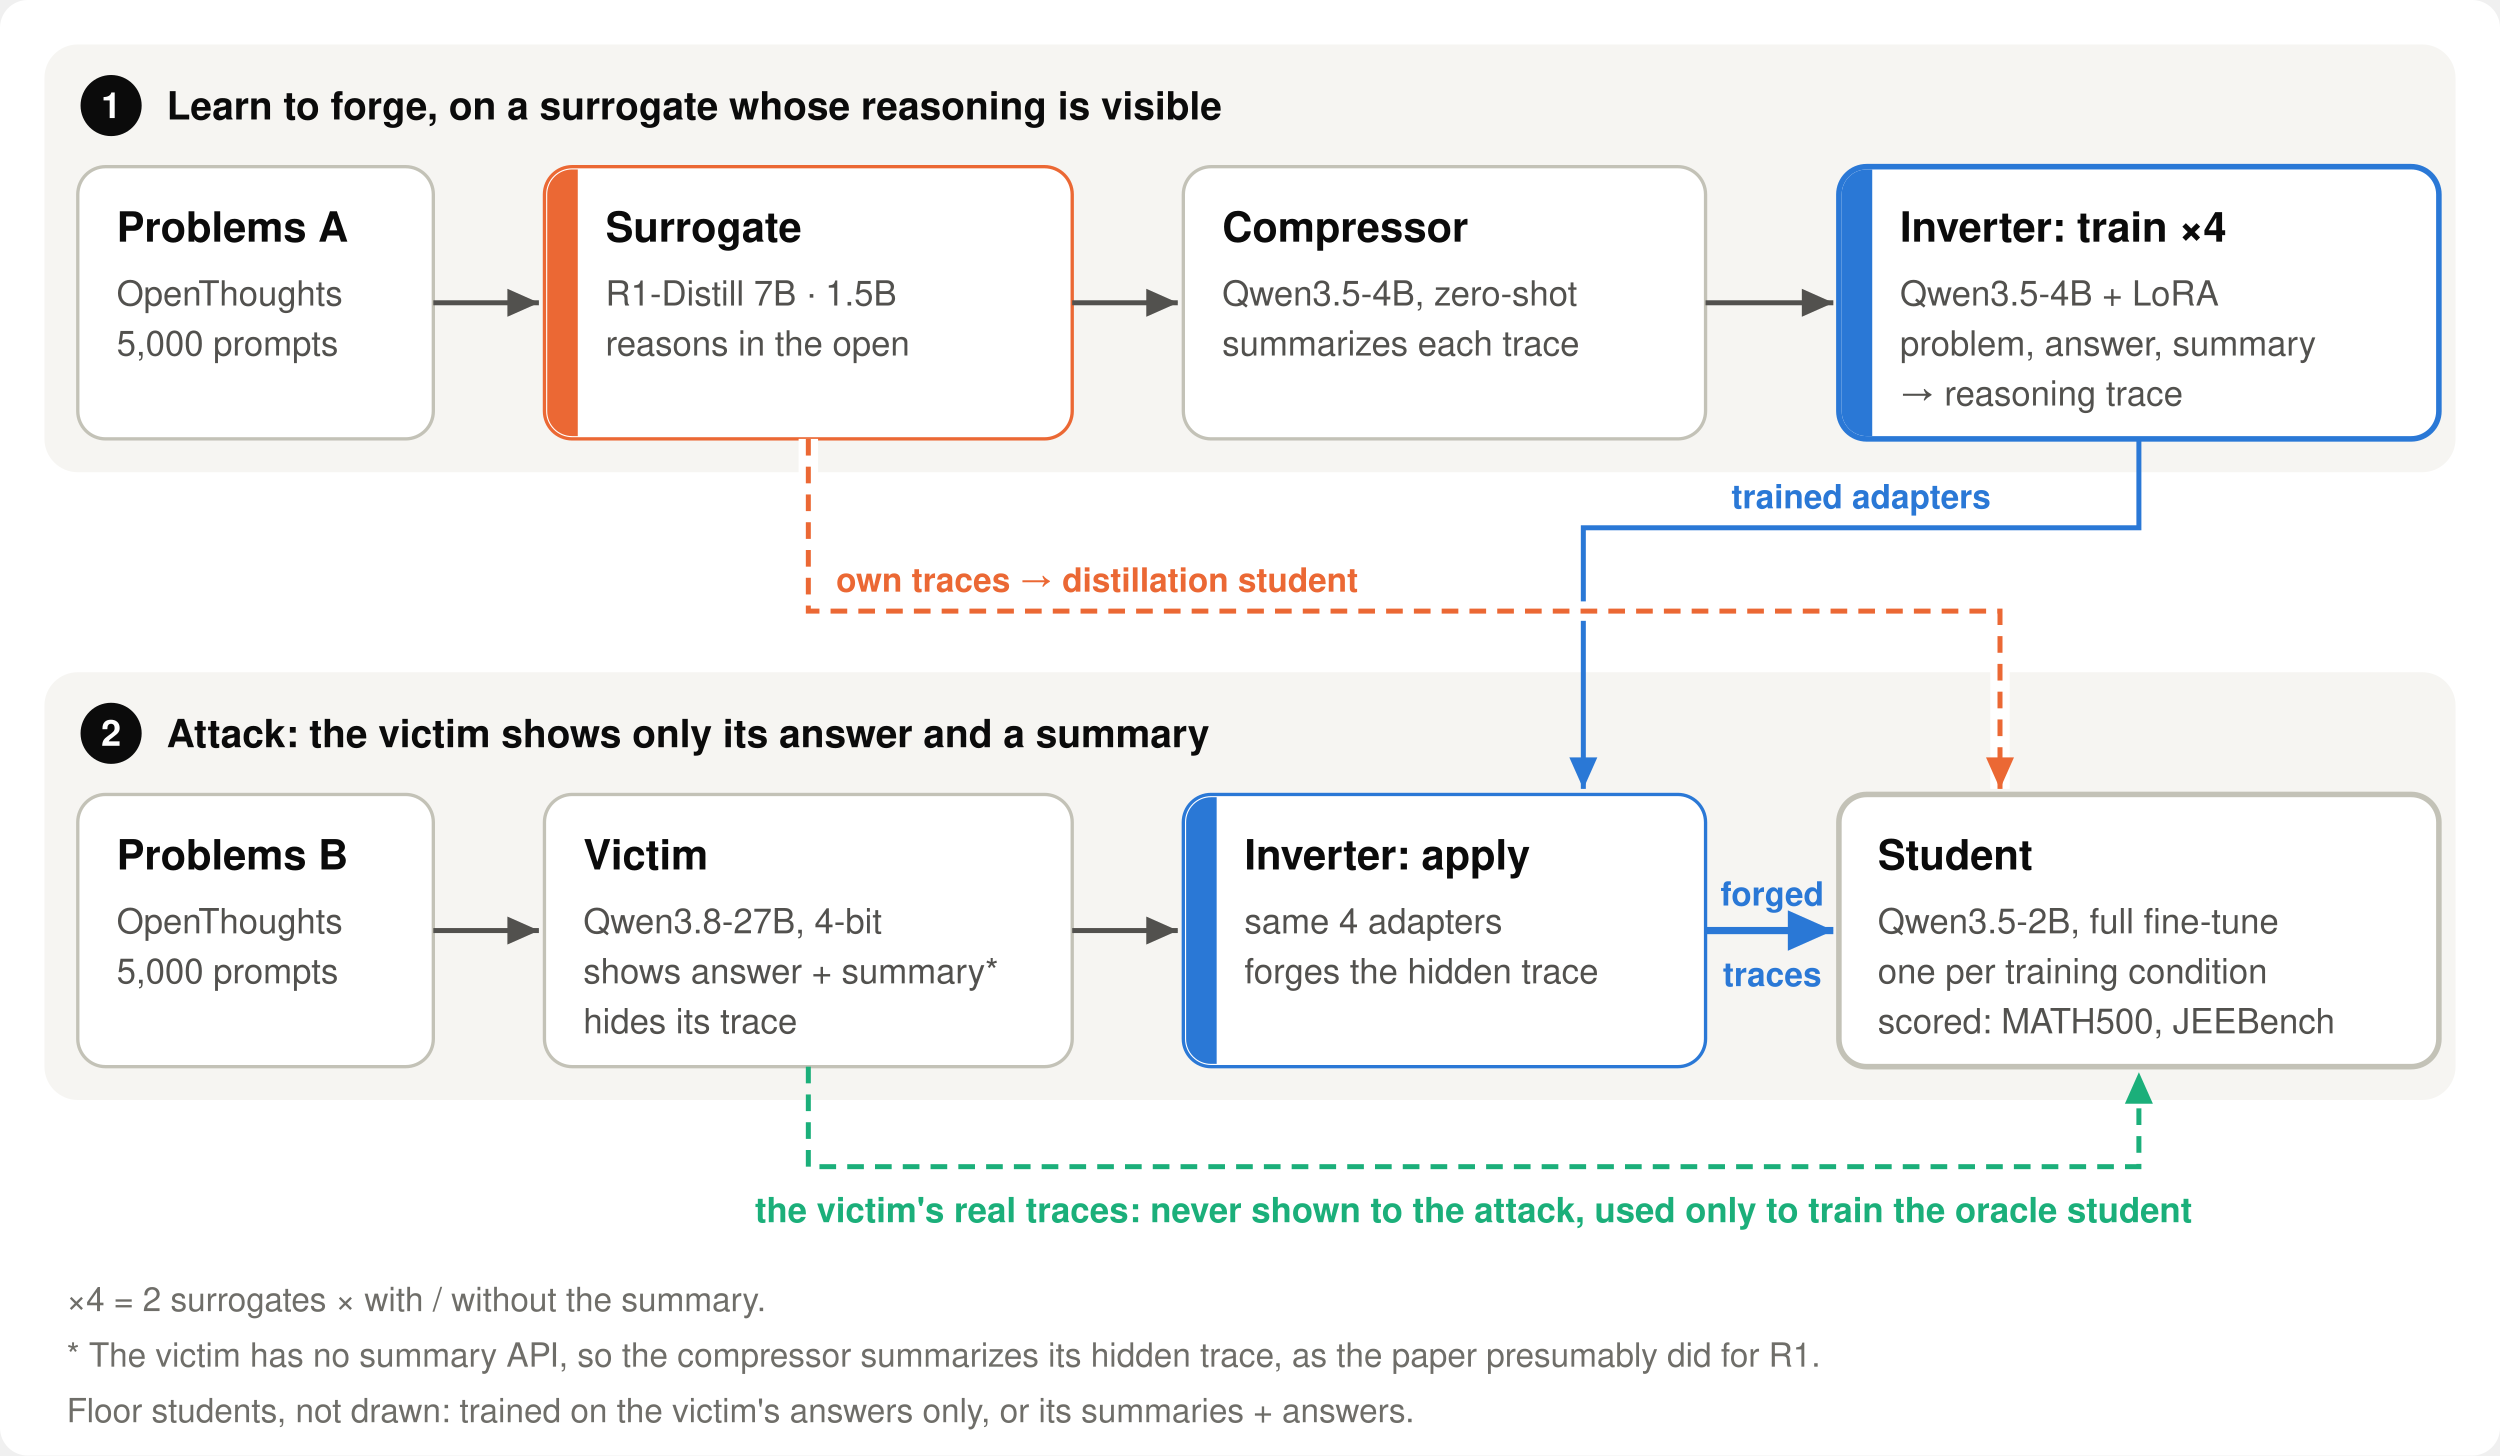
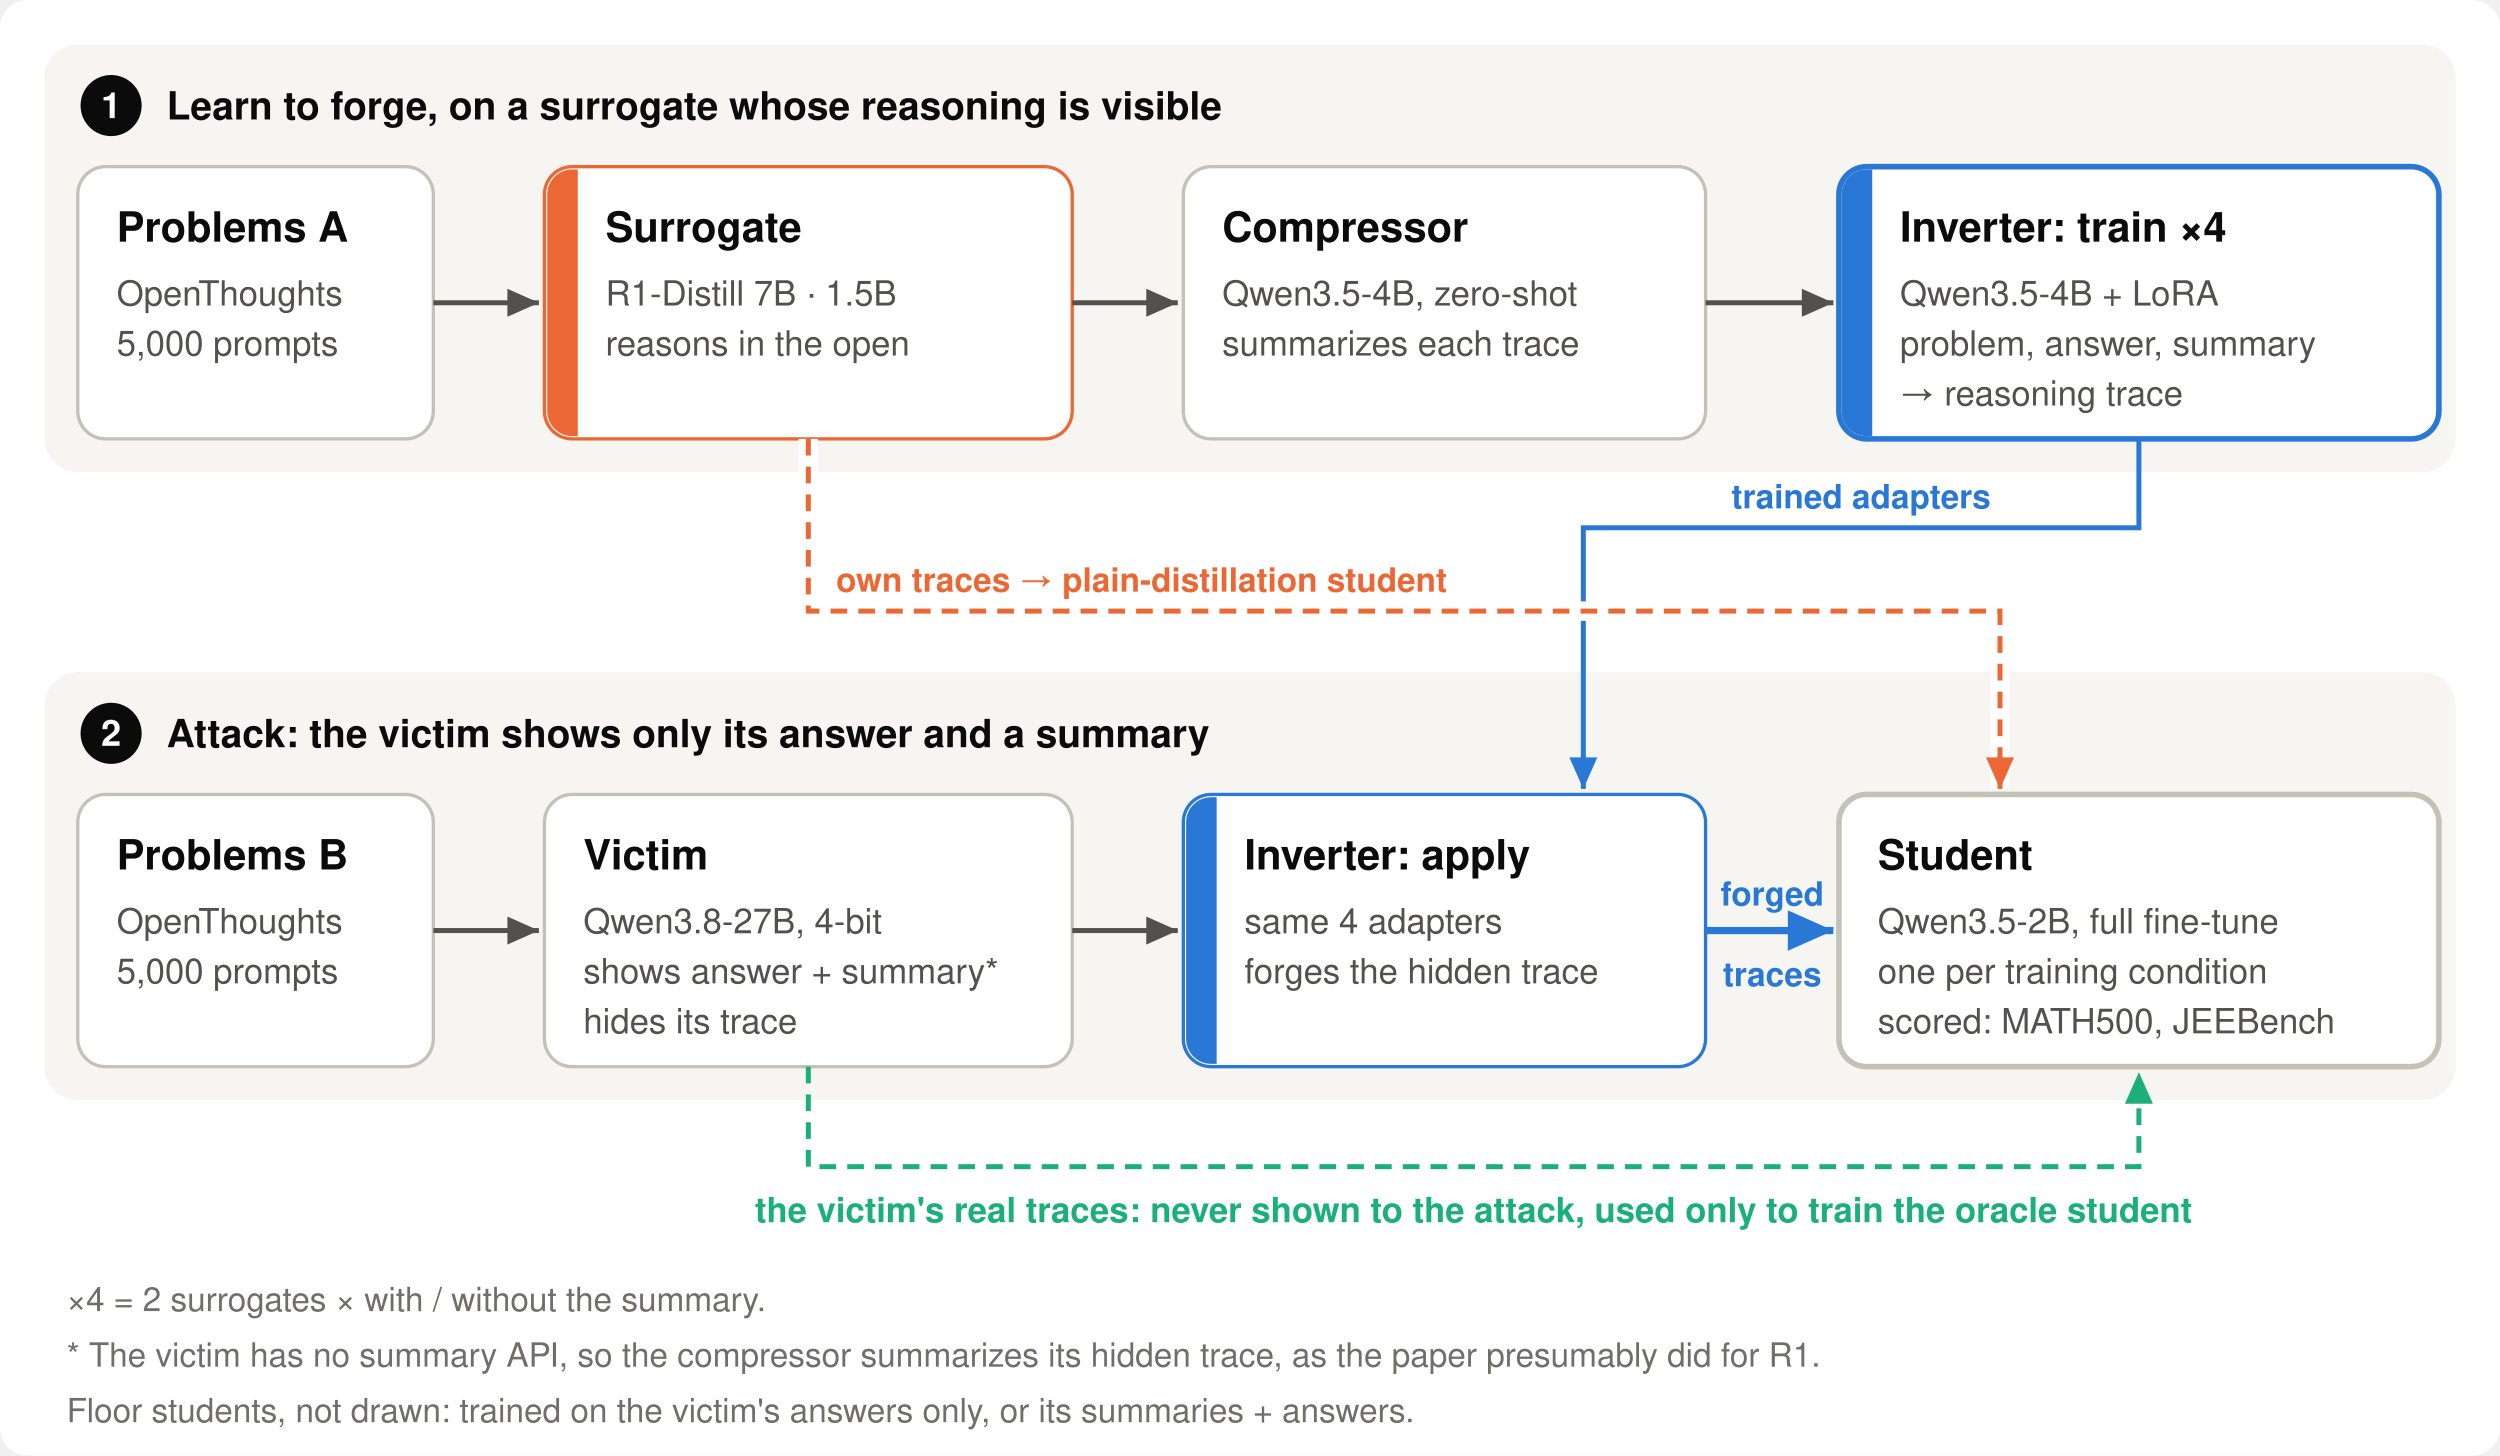
<svg xmlns="http://www.w3.org/2000/svg" width="900" height="524" viewBox="0 0 900 524" role="img" aria-label="Pipeline: surrogate, compressor, inverter, victim, student">
  <rect x="0.0" y="0.0" width="900.0" height="524.0" rx="10" fill="#ffffff" />
  <defs>
    <marker id="ah-ink" viewBox="0 0 10 10" refX="9" refY="5" markerWidth="7" markerHeight="7" orient="auto-start-reverse">
      <path d="M0,1 L9,5 L0,9 Z" fill="#52514e" />
    </marker>
    <marker id="ah-forged" viewBox="0 0 10 10" refX="9" refY="5" markerWidth="7" markerHeight="7" orient="auto-start-reverse">
      <path d="M0,1 L9,5 L0,9 Z" fill="#2a78d6" />
    </marker>
    <marker id="ah-oracle" viewBox="0 0 10 10" refX="9" refY="5" markerWidth="7" markerHeight="7" orient="auto-start-reverse">
      <path d="M0,1 L9,5 L0,9 Z" fill="#1baf7a" />
    </marker>
    <marker id="ah-distilled" viewBox="0 0 10 10" refX="9" refY="5" markerWidth="7" markerHeight="7" orient="auto-start-reverse">
      <path d="M0,1 L9,5 L0,9 Z" fill="#eb6834" />
    </marker>
  </defs>
  <rect x="16.0" y="16.0" width="868.0" height="154.0" rx="12" fill="#f6f5f2" />
  <circle cx="40" cy="38" r="11" fill="#0b0b0b" />
  <text x="40.0" y="42.5" font-family="system-ui, -apple-system, &quot;Segoe UI&quot;, Helvetica, Arial, sans-serif" font-size="13" fill="#ffffff" text-anchor="middle" font-weight="700" style="">1</text>
  <text x="60.0" y="43.0" font-family="system-ui, -apple-system, &quot;Segoe UI&quot;, Helvetica, Arial, sans-serif" font-size="14" fill="#0b0b0b" text-anchor="start" font-weight="600" style="">Learn to forge, on a surrogate whose reasoning is visible</text>
  <rect x="16.0" y="242.0" width="868.0" height="154.0" rx="12" fill="#f6f5f2" />
  <circle cx="40" cy="264" r="11" fill="#0b0b0b" />
  <text x="40.0" y="268.5" font-family="system-ui, -apple-system, &quot;Segoe UI&quot;, Helvetica, Arial, sans-serif" font-size="13" fill="#ffffff" text-anchor="middle" font-weight="700" style="">2</text>
  <text x="60.0" y="269.0" font-family="system-ui, -apple-system, &quot;Segoe UI&quot;, Helvetica, Arial, sans-serif" font-size="14" fill="#0b0b0b" text-anchor="start" font-weight="600" style="">Attack: the victim shows only its answer and a summary</text>
  <rect x="28.0" y="60.0" width="128.0" height="98.0" rx="10" fill="#ffffff" stroke="#c3c2b7" stroke-width="1.2" />
  <text x="42.0" y="87.0" font-family="system-ui, -apple-system, &quot;Segoe UI&quot;, Helvetica, Arial, sans-serif" font-size="15" fill="#0b0b0b" text-anchor="start" font-weight="700" style="">Problems A</text>
  <text x="42.0" y="110.0" font-family="system-ui, -apple-system, &quot;Segoe UI&quot;, Helvetica, Arial, sans-serif" font-size="12.5" fill="#52514e" text-anchor="start" font-weight="normal" style="">OpenThoughts</text>
  <text x="42.0" y="128.0" font-family="system-ui, -apple-system, &quot;Segoe UI&quot;, Helvetica, Arial, sans-serif" font-size="12.5" fill="#52514e" text-anchor="start" font-weight="normal" style="">5,000 prompts</text>
  <rect x="196.0" y="60.0" width="190.0" height="98.0" rx="10" fill="#ffffff" stroke="#eb6834" stroke-width="1.2" />
  <path d="M197.0,70.0 a9,9 0 0 1 9,-9 H208.0 V157.0 H206.0 a9,9 0 0 1 -9,-9 Z" fill="#eb6834" />
  <text x="218.0" y="87.0" font-family="system-ui, -apple-system, &quot;Segoe UI&quot;, Helvetica, Arial, sans-serif" font-size="15" fill="#0b0b0b" text-anchor="start" font-weight="700" style="">Surrogate</text>
  <text x="218.0" y="110.0" font-family="system-ui, -apple-system, &quot;Segoe UI&quot;, Helvetica, Arial, sans-serif" font-size="12.5" fill="#52514e" text-anchor="start" font-weight="normal" style="">R1-Distill 7B · 1.5B</text>
  <text x="218.0" y="128.0" font-family="system-ui, -apple-system, &quot;Segoe UI&quot;, Helvetica, Arial, sans-serif" font-size="12.5" fill="#52514e" text-anchor="start" font-weight="normal" style="">reasons in the open</text>
  <rect x="426.0" y="60.0" width="188.0" height="98.0" rx="10" fill="#ffffff" stroke="#c3c2b7" stroke-width="1.2" />
  <text x="440.0" y="87.0" font-family="system-ui, -apple-system, &quot;Segoe UI&quot;, Helvetica, Arial, sans-serif" font-size="15" fill="#0b0b0b" text-anchor="start" font-weight="700" style="">Compressor</text>
  <text x="440.0" y="110.0" font-family="system-ui, -apple-system, &quot;Segoe UI&quot;, Helvetica, Arial, sans-serif" font-size="12.5" fill="#52514e" text-anchor="start" font-weight="normal" style="">Qwen3.5-4B, zero-shot</text>
  <text x="440.0" y="128.0" font-family="system-ui, -apple-system, &quot;Segoe UI&quot;, Helvetica, Arial, sans-serif" font-size="12.5" fill="#52514e" text-anchor="start" font-weight="normal" style="">summarizes each trace</text>
  <rect x="662.0" y="60.0" width="216.0" height="98.0" rx="10" fill="#ffffff" stroke="#2a78d6" stroke-width="2" />
  <path d="M663.0,70.0 a9,9 0 0 1 9,-9 H674.0 V157.0 H672.0 a9,9 0 0 1 -9,-9 Z" fill="#2a78d6" />
  <text x="684.0" y="87.0" font-family="system-ui, -apple-system, &quot;Segoe UI&quot;, Helvetica, Arial, sans-serif" font-size="15" fill="#0b0b0b" text-anchor="start" font-weight="700" style="">Inverter: train ×4</text>
  <text x="684.0" y="110.0" font-family="system-ui, -apple-system, &quot;Segoe UI&quot;, Helvetica, Arial, sans-serif" font-size="12.5" fill="#52514e" text-anchor="start" font-weight="normal" style="">Qwen3.5-4B + LoRA</text>
  <text x="684.0" y="128.0" font-family="system-ui, -apple-system, &quot;Segoe UI&quot;, Helvetica, Arial, sans-serif" font-size="12.5" fill="#52514e" text-anchor="start" font-weight="normal" style="">problem, answer, summary</text>
  <text x="684.0" y="146.0" font-family="system-ui, -apple-system, &quot;Segoe UI&quot;, Helvetica, Arial, sans-serif" font-size="12.5" fill="#52514e" text-anchor="start" font-weight="normal" style="">→ reasoning trace</text>
  <line x1="156.0" y1="109.0" x2="194.0" y2="109.0" stroke="#52514e" stroke-width="1.8" marker-end="url(#ah-ink)" />
  <line x1="386.0" y1="109.0" x2="424.0" y2="109.0" stroke="#52514e" stroke-width="1.8" marker-end="url(#ah-ink)" />
  <line x1="614.0" y1="109.0" x2="660.0" y2="109.0" stroke="#52514e" stroke-width="1.8" marker-end="url(#ah-ink)" />
  <rect x="28.0" y="286.0" width="128.0" height="98.0" rx="10" fill="#ffffff" stroke="#c3c2b7" stroke-width="1.2" />
  <text x="42.0" y="313.0" font-family="system-ui, -apple-system, &quot;Segoe UI&quot;, Helvetica, Arial, sans-serif" font-size="15" fill="#0b0b0b" text-anchor="start" font-weight="700" style="">Problems B</text>
  <text x="42.0" y="336.0" font-family="system-ui, -apple-system, &quot;Segoe UI&quot;, Helvetica, Arial, sans-serif" font-size="12.5" fill="#52514e" text-anchor="start" font-weight="normal" style="">OpenThoughts</text>
  <text x="42.0" y="354.0" font-family="system-ui, -apple-system, &quot;Segoe UI&quot;, Helvetica, Arial, sans-serif" font-size="12.5" fill="#52514e" text-anchor="start" font-weight="normal" style="">5,000 prompts</text>
  <rect x="196.0" y="286.0" width="190.0" height="98.0" rx="10" fill="#ffffff" stroke="#c3c2b7" stroke-width="1.2" />
  <text x="210.0" y="313.0" font-family="system-ui, -apple-system, &quot;Segoe UI&quot;, Helvetica, Arial, sans-serif" font-size="15" fill="#0b0b0b" text-anchor="start" font-weight="700" style="">Victim</text>
  <text x="210.0" y="336.0" font-family="system-ui, -apple-system, &quot;Segoe UI&quot;, Helvetica, Arial, sans-serif" font-size="12.5" fill="#52514e" text-anchor="start" font-weight="normal" style="">Qwen3.8-27B, 4-bit</text>
  <text x="210.0" y="354.0" font-family="system-ui, -apple-system, &quot;Segoe UI&quot;, Helvetica, Arial, sans-serif" font-size="12.5" fill="#52514e" text-anchor="start" font-weight="normal" style="">shows answer + summary*</text>
  <text x="210.0" y="372.0" font-family="system-ui, -apple-system, &quot;Segoe UI&quot;, Helvetica, Arial, sans-serif" font-size="12.5" fill="#52514e" text-anchor="start" font-weight="normal" style="">hides its trace</text>
  <rect x="426.0" y="286.0" width="188.0" height="98.0" rx="10" fill="#ffffff" stroke="#2a78d6" stroke-width="1.2" />
  <path d="M427.0,296.0 a9,9 0 0 1 9,-9 H438.0 V383.0 H436.0 a9,9 0 0 1 -9,-9 Z" fill="#2a78d6" />
  <text x="448.0" y="313.0" font-family="system-ui, -apple-system, &quot;Segoe UI&quot;, Helvetica, Arial, sans-serif" font-size="15" fill="#0b0b0b" text-anchor="start" font-weight="700" style="">Inverter: apply</text>
  <text x="448.0" y="336.0" font-family="system-ui, -apple-system, &quot;Segoe UI&quot;, Helvetica, Arial, sans-serif" font-size="12.5" fill="#52514e" text-anchor="start" font-weight="normal" style="">same 4 adapters</text>
  <text x="448.0" y="354.0" font-family="system-ui, -apple-system, &quot;Segoe UI&quot;, Helvetica, Arial, sans-serif" font-size="12.5" fill="#52514e" text-anchor="start" font-weight="normal" style="">forges the hidden trace</text>
  <rect x="662.0" y="286.0" width="216.0" height="98.0" rx="10" fill="#ffffff" stroke="#c3c2b7" stroke-width="2" />
  <text x="676.0" y="313.0" font-family="system-ui, -apple-system, &quot;Segoe UI&quot;, Helvetica, Arial, sans-serif" font-size="15" fill="#0b0b0b" text-anchor="start" font-weight="700" style="">Student</text>
  <text x="676.0" y="336.0" font-family="system-ui, -apple-system, &quot;Segoe UI&quot;, Helvetica, Arial, sans-serif" font-size="12.5" fill="#52514e" text-anchor="start" font-weight="normal" style="">Qwen3.5-2B, full fine-tune</text>
  <text x="676.0" y="354.0" font-family="system-ui, -apple-system, &quot;Segoe UI&quot;, Helvetica, Arial, sans-serif" font-size="12.5" fill="#52514e" text-anchor="start" font-weight="normal" style="">one per training condition</text>
  <text x="676.0" y="372.0" font-family="system-ui, -apple-system, &quot;Segoe UI&quot;, Helvetica, Arial, sans-serif" font-size="12.5" fill="#52514e" text-anchor="start" font-weight="normal" style="">scored: MATH500, JEEBench</text>
  <line x1="156.0" y1="335.0" x2="194.0" y2="335.0" stroke="#52514e" stroke-width="1.8" marker-end="url(#ah-ink)" />
  <line x1="386.0" y1="335.0" x2="424.0" y2="335.0" stroke="#52514e" stroke-width="1.8" marker-end="url(#ah-ink)" />
  <line x1="614.0" y1="335.0" x2="660.0" y2="335.0" stroke="#2a78d6" stroke-width="2.6" marker-end="url(#ah-forged)" />
  <text x="638.0" y="326.0" font-family="system-ui, -apple-system, &quot;Segoe UI&quot;, Helvetica, Arial, sans-serif" font-size="12" fill="#2a78d6" text-anchor="middle" font-weight="700" style="">forged</text>
  <text x="638.0" y="355.0" font-family="system-ui, -apple-system, &quot;Segoe UI&quot;, Helvetica, Arial, sans-serif" font-size="12" fill="#2a78d6" text-anchor="middle" font-weight="700" style="">traces</text>
  <path d="M770.0,158 V190 H570 V284" fill="none" stroke="#2a78d6" stroke-width="1.8" marker-end="url(#ah-forged)" />
  <text x="670.0" y="183.0" font-family="system-ui, -apple-system, &quot;Segoe UI&quot;, Helvetica, Arial, sans-serif" font-size="12" fill="#2a78d6" text-anchor="middle" font-weight="700" style="" paint-order="stroke" stroke="#ffffff" stroke-width="3" stroke-linejoin="round">trained adapters</text>
  <path d="M291.0,158 V220 H720 V284" fill="none" stroke="#ffffff" stroke-width="7" />
  <path d="M291.0,158 V220 H720 V284" fill="none" stroke="#eb6834" stroke-width="1.8" stroke-dasharray="6 4" marker-end="url(#ah-distilled)" />
-   <text x="301.0" y="213.0" font-family="system-ui, -apple-system, &quot;Segoe UI&quot;, Helvetica, Arial, sans-serif" font-size="12" fill="#eb6834" text-anchor="start" font-weight="700" style="" paint-order="stroke" stroke="#ffffff" stroke-width="3" stroke-linejoin="round">own traces → distillation student</text>
+   <text x="301.0" y="213.0" font-family="system-ui, -apple-system, &quot;Segoe UI&quot;, Helvetica, Arial, sans-serif" font-size="12" fill="#eb6834" text-anchor="start" font-weight="700" style="" paint-order="stroke" stroke="#ffffff" stroke-width="3" stroke-linejoin="round">own traces → plain-distillation student</text>
  <path d="M291.0,384 V420 H770.0 V386" fill="none" stroke="#1baf7a" stroke-width="1.8" stroke-dasharray="6 4" marker-end="url(#ah-oracle)" />
  <text x="530.5" y="440.0" font-family="system-ui, -apple-system, &quot;Segoe UI&quot;, Helvetica, Arial, sans-serif" font-size="12.5" fill="#1baf7a" text-anchor="middle" font-weight="700" style="">the victim's real traces: never shown to the attack, used only to train the oracle student</text>
  <text x="24.0" y="472.0" font-family="system-ui, -apple-system, &quot;Segoe UI&quot;, Helvetica, Arial, sans-serif" font-size="12" fill="#6f6e69" text-anchor="start" font-weight="normal" style="">×4 = 2 surrogates × with / without the summary.</text>
  <text x="24.0" y="492.0" font-family="system-ui, -apple-system, &quot;Segoe UI&quot;, Helvetica, Arial, sans-serif" font-size="12" fill="#6f6e69" text-anchor="start" font-weight="normal" style="">* The victim has no summary API, so the compressor summarizes its hidden trace, as the paper presumably did for R1.</text>
  <text x="24.0" y="512.0" font-family="system-ui, -apple-system, &quot;Segoe UI&quot;, Helvetica, Arial, sans-serif" font-size="12" fill="#6f6e69" text-anchor="start" font-weight="normal" style="">Floor students, not drawn: trained on the victim's answers only, or its summaries + answers.</text>
</svg>
